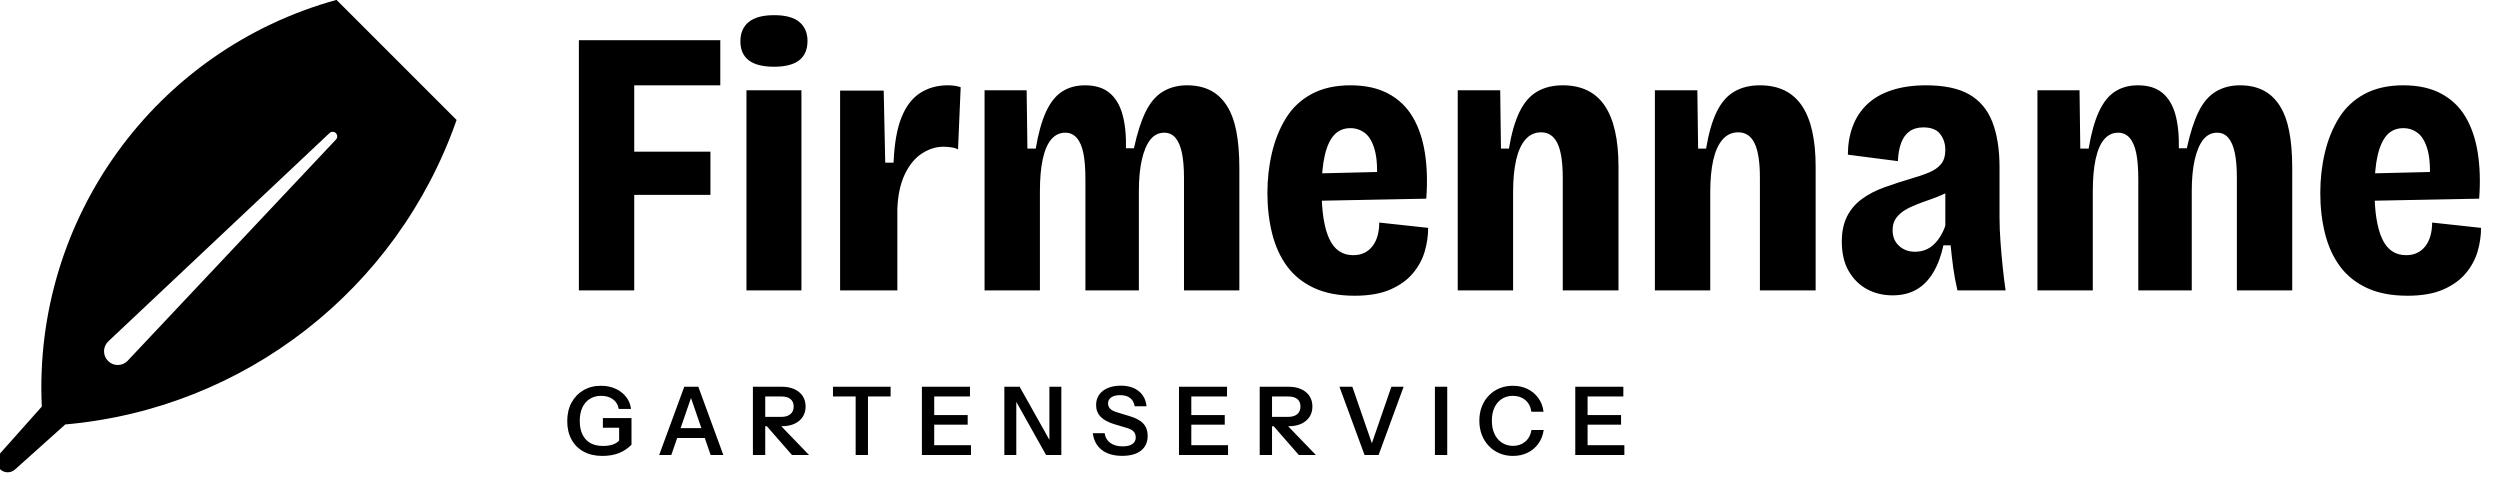
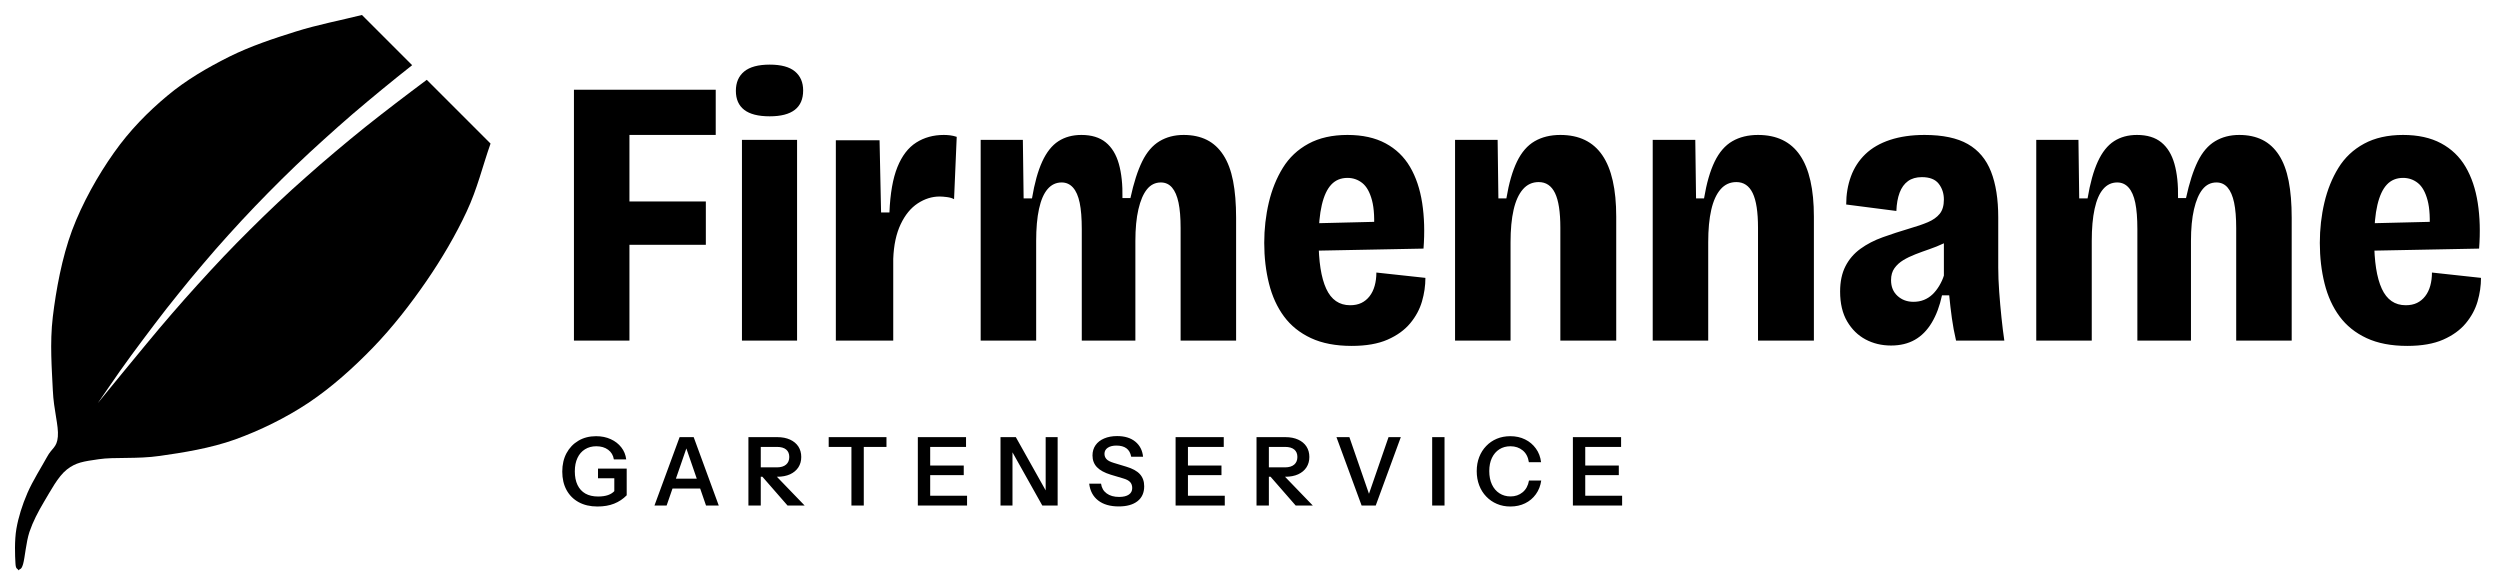
- <svg xmlns="http://www.w3.org/2000/svg" viewBox="0 0 659.38 126" width="659.38" height="126" role="img" aria-label="Firmenname Gartenservice">
-   <g transform="translate(0 4)">
-     <path fill="#000" fill-rule="evenodd" transform="translate(-17.53 -19.41) scale(2.41)" d="M8.959 57.738L14.416 52.846A50 50 0 0 0 57.243 19.523L44.102 6.382A44 44 0 0 0 11.849 50.889L7.262 56.041A1.2 1.2 0 0 0 8.959 57.738ZM21.221 45.901L44.034 21.674A0.5 0.5 0 0 0 43.326 20.966L19.099 43.779A1.5 1.5 0 0 0 21.221 45.901Z" />
-     <path fill="#000" transform="translate(146.68 72.6)" d="M6 0V-66H20.6V0ZM12.6 -25.2V-36.6H40.7V-25.2ZM12.6 -54.1V-66H43.3V-54.1ZM50.2 0V-52.8H64.7V0ZM57.5 -59Q53 -59 50.8 -60.7Q48.6 -62.4 48.6 -65.7Q48.6 -69 50.8 -70.8Q53 -72.6 57.5 -72.6Q62 -72.6 64.15 -70.8Q66.3 -69 66.3 -65.8Q66.3 -62.4 64.1 -60.7Q61.9 -59 57.5 -59ZM74.9 0V-28.2V-52.7H86.4L86.8 -33.7H89Q89.3 -41.2 91.1 -45.65Q92.9 -50.1 96.05 -52.1Q99.2 -54.1 103.3 -54.1Q104.1 -54.1 104.95 -54Q105.8 -53.9 106.7 -53.6L106 -37.2Q105.3 -37.6 104.15 -37.75Q103 -37.9 102.2 -37.9Q99.2 -37.9 96.45 -36.1Q93.7 -34.3 91.95 -30.6Q90.2 -26.9 90 -21.5V0ZM113 0V-34V-52.8H124.1L124.3 -37.4H126.5Q127.5 -43.4 129.2 -47.1Q130.9 -50.8 133.45 -52.45Q136 -54.1 139.5 -54.1Q143.5 -54.1 145.9 -52.15Q148.3 -50.2 149.35 -46.5Q150.4 -42.8 150.3 -37.5H152.4Q153.7 -43.5 155.5 -47.15Q157.3 -50.8 160.05 -52.45Q162.8 -54.1 166.4 -54.1Q169.9 -54.1 172.5 -52.8Q175.1 -51.5 176.85 -48.8Q178.6 -46.1 179.4 -42Q180.2 -37.9 180.2 -32.3V0H165.6V-29.6Q165.6 -33.7 165.05 -36.3Q164.5 -38.9 163.35 -40.25Q162.2 -41.6 160.4 -41.6Q158.2 -41.6 156.75 -39.8Q155.3 -38 154.5 -34.55Q153.7 -31.1 153.7 -26.2V0H139.6V-29.3Q139.6 -33.6 139.05 -36.25Q138.5 -38.9 137.3 -40.25Q136.1 -41.6 134.3 -41.6Q132.1 -41.6 130.6 -39.85Q129.1 -38.1 128.35 -34.65Q127.6 -31.2 127.6 -26.2V0ZM210.6 1.4Q204.3 1.4 199.9 -0.65Q195.5 -2.7 192.8 -6.35Q190.1 -10 188.85 -15Q187.6 -20 187.6 -25.7Q187.6 -31.2 188.8 -36.3Q190 -41.4 192.5 -45.45Q195 -49.5 199.25 -51.8Q203.5 -54.1 209.5 -54.1Q215.4 -54.1 219.5 -51.9Q223.6 -49.7 225.95 -45.7Q228.3 -41.7 229.15 -36.2Q230 -30.7 229.5 -24.2L198.5 -23.6V-30.8L219.1 -31.3L216.4 -28.2Q216.8 -33.7 215.95 -36.9Q215.1 -40.1 213.4 -41.45Q211.7 -42.8 209.5 -42.8Q206.9 -42.8 205.25 -41.05Q203.6 -39.3 202.75 -35.7Q201.9 -32.1 201.9 -26.5Q201.9 -18 203.9 -13.65Q205.9 -9.3 210.2 -9.3Q211.9 -9.3 213.15 -9.9Q214.4 -10.5 215.3 -11.65Q216.2 -12.8 216.65 -14.4Q217.1 -16 217.1 -17.9L230 -16.5Q230 -13.4 229.1 -10.3Q228.2 -7.2 226 -4.55Q223.8 -1.9 220.05 -0.25Q216.3 1.4 210.6 1.4ZM237.8 0V-33V-52.8H249L249.2 -37.4H251.3Q252.3 -43.4 254.1 -47.1Q255.9 -50.8 258.75 -52.45Q261.6 -54.1 265.5 -54.1Q272.9 -54.1 276.55 -48.75Q280.2 -43.4 280.2 -32.6V0H265.5V-29.7Q265.5 -35.9 264.1 -38.8Q262.7 -41.7 259.8 -41.7Q257.3 -41.7 255.65 -39.8Q254 -37.9 253.2 -34.4Q252.4 -30.9 252.4 -25.9V0ZM289.8 0V-33V-52.8H301L301.2 -37.4H303.3Q304.3 -43.4 306.1 -47.1Q307.9 -50.8 310.75 -52.45Q313.6 -54.1 317.5 -54.1Q324.9 -54.1 328.55 -48.75Q332.2 -43.4 332.2 -32.6V0H317.5V-29.7Q317.5 -35.9 316.1 -38.8Q314.7 -41.7 311.8 -41.7Q309.3 -41.7 307.65 -39.8Q306 -37.9 305.2 -34.4Q304.4 -30.9 304.4 -25.9V0ZM352.5 1.3Q348.8 1.3 345.8 -0.3Q342.8 -1.9 340.95 -5.05Q339.1 -8.2 339.1 -12.9Q339.1 -16.8 340.5 -19.55Q341.9 -22.3 344.45 -24.15Q347 -26 350.35 -27.2Q353.7 -28.4 357.4 -29.5Q360.2 -30.3 362.2 -31.15Q364.2 -32 365.3 -33.35Q366.4 -34.7 366.4 -37.1Q366.4 -39.5 365.05 -41.25Q363.7 -43 360.6 -43Q358.4 -43 356.95 -41.95Q355.5 -40.9 354.75 -38.9Q354 -36.9 353.9 -34.1L340.7 -35.8Q340.7 -39.8 341.95 -43.2Q343.2 -46.6 345.75 -49.05Q348.3 -51.5 352.25 -52.8Q356.2 -54.1 361.3 -54.1Q368.5 -54.1 372.7 -51.7Q376.9 -49.3 378.8 -44.45Q380.7 -39.6 380.7 -32.4V-19.2Q380.7 -16.3 380.95 -12.85Q381.2 -9.4 381.55 -6.05Q381.9 -2.7 382.3 0H369.6Q368.9 -3 368.5 -5.9Q368.1 -8.8 367.8 -11.9H365.9Q365 -7.7 363.2 -4.7Q361.4 -1.7 358.75 -0.2Q356.1 1.3 352.5 1.3ZM358.4 -10.2Q359.9 -10.2 361.15 -10.7Q362.4 -11.2 363.4 -12.15Q364.4 -13.1 365.2 -14.45Q366 -15.8 366.4 -17.1V-28.3L369.5 -27.6Q368.1 -26.4 366.3 -25.55Q364.5 -24.7 362.6 -24.05Q360.7 -23.4 358.9 -22.7Q357.1 -22 355.7 -21.15Q354.3 -20.3 353.4 -19.05Q352.5 -17.8 352.5 -15.9Q352.5 -13.3 354.2 -11.75Q355.9 -10.2 358.4 -10.2ZM390.7 0V-34V-52.8H401.8L402 -37.4H404.2Q405.2 -43.4 406.9 -47.1Q408.6 -50.8 411.15 -52.45Q413.7 -54.1 417.2 -54.1Q421.2 -54.1 423.6 -52.15Q426 -50.2 427.05 -46.5Q428.1 -42.8 428 -37.5H430.1Q431.4 -43.5 433.2 -47.15Q435 -50.8 437.75 -52.45Q440.5 -54.1 444.1 -54.1Q447.6 -54.1 450.2 -52.8Q452.8 -51.5 454.55 -48.8Q456.3 -46.1 457.1 -42Q457.9 -37.9 457.9 -32.3V0H443.3V-29.6Q443.3 -33.7 442.75 -36.3Q442.2 -38.9 441.05 -40.25Q439.9 -41.6 438.1 -41.6Q435.9 -41.6 434.45 -39.8Q433 -38 432.2 -34.55Q431.4 -31.1 431.4 -26.2V0H417.3V-29.3Q417.3 -33.6 416.75 -36.25Q416.2 -38.9 415 -40.25Q413.8 -41.6 412 -41.6Q409.8 -41.6 408.3 -39.85Q406.8 -38.1 406.05 -34.65Q405.3 -31.2 405.3 -26.2V0ZM488.3 1.4Q482 1.4 477.6 -0.65Q473.2 -2.7 470.5 -6.35Q467.8 -10 466.55 -15Q465.3 -20 465.3 -25.7Q465.3 -31.2 466.5 -36.3Q467.7 -41.4 470.2 -45.45Q472.7 -49.5 476.95 -51.8Q481.2 -54.1 487.2 -54.1Q493.1 -54.1 497.2 -51.9Q501.3 -49.7 503.65 -45.7Q506 -41.7 506.85 -36.2Q507.7 -30.7 507.2 -24.2L476.2 -23.6V-30.8L496.8 -31.3L494.1 -28.2Q494.5 -33.7 493.65 -36.9Q492.8 -40.1 491.1 -41.45Q489.4 -42.8 487.2 -42.8Q484.6 -42.8 482.95 -41.05Q481.3 -39.3 480.45 -35.7Q479.6 -32.1 479.6 -26.5Q479.6 -18 481.6 -13.65Q483.6 -9.3 487.9 -9.3Q489.6 -9.3 490.85 -9.9Q492.1 -10.5 493 -11.65Q493.9 -12.8 494.35 -14.4Q494.8 -16 494.8 -17.9L507.7 -16.5Q507.7 -13.4 506.8 -10.3Q505.9 -7.2 503.7 -4.55Q501.5 -1.9 497.75 -0.25Q494 1.4 488.3 1.4Z" />
-     <path fill="#000" transform="translate(148.68 116)" d="M10.18 0.25Q7.33 0.25 5.25 -0.89Q3.18 -2.02 2.05 -4.09Q0.93 -6.15 0.93 -8.93Q0.93 -11.7 2.05 -13.79Q3.18 -15.88 5.18 -17.06Q7.18 -18.25 9.83 -18.25Q11.98 -18.25 13.69 -17.46Q15.4 -16.68 16.46 -15.31Q17.53 -13.95 17.75 -12.15H14.5Q14.25 -13.75 13 -14.68Q11.75 -15.6 9.88 -15.6Q8.18 -15.6 6.9 -14.8Q5.62 -14 4.93 -12.53Q4.23 -11.05 4.23 -9Q4.23 -6.9 4.94 -5.41Q5.65 -3.93 7.01 -3.15Q8.38 -2.38 10.35 -2.38Q11.88 -2.38 12.98 -2.76Q14.08 -3.15 14.75 -3.93L17.88 -2.7Q16.45 -1.25 14.57 -0.5Q12.7 0.25 10.18 0.25ZM14.62 -2.7V-7.95L15.4 -7.18H10.33V-9.73H17.88V-2.7ZM25.18 0 31.8 -18H34.6L28.38 0ZM38.75 0 32.55 -18H35.5L42.1 0ZM28.6 -7.08H38.45V-4.48H28.6ZM49.9 0V-18H57.5Q59.42 -18 60.85 -17.35Q62.27 -16.7 63.04 -15.53Q63.8 -14.35 63.8 -12.78Q63.8 -11.23 63.04 -10.05Q62.27 -8.88 60.85 -8.22Q59.42 -7.58 57.5 -7.58H52.45V-10.05H57.4Q58.97 -10.05 59.81 -10.78Q60.65 -11.5 60.65 -12.78Q60.65 -14.05 59.83 -14.74Q59 -15.43 57.4 -15.43H53.15V0ZM60.2 0 52.17 -9.2H55.82L64.7 0ZM77 0V-15.43H71.02V-18H86.22V-15.43H80.25V0ZM94.47 0V-18H97.72V0ZM96.02 0V-2.58H107.42V0ZM96.02 -8V-10.53H106.55V-8ZM96.02 -15.43V-18H107.15V-15.43ZM116.22 0V-18H120.25L129.02 -2.35L128.1 -2.12V-18H131.25V0H127.22L118.45 -15.65L119.37 -15.88V0ZM147.32 0.23Q143.92 0.23 141.91 -1.34Q139.9 -2.9 139.55 -5.75H142.67Q142.9 -4.1 144.15 -3.19Q145.4 -2.27 147.42 -2.27Q149.1 -2.27 149.99 -2.89Q150.87 -3.5 150.87 -4.6Q150.87 -5.58 150.32 -6.18Q149.77 -6.78 148.47 -7.15L145.22 -8.12Q142.75 -8.88 141.59 -10.1Q140.42 -11.33 140.42 -13.18Q140.42 -14.73 141.22 -15.88Q142.02 -17.03 143.49 -17.65Q144.95 -18.28 146.9 -18.28Q149.9 -18.28 151.69 -16.81Q153.47 -15.35 153.72 -12.85H150.6Q150.32 -14.35 149.35 -15.06Q148.37 -15.78 146.72 -15.78Q145.27 -15.78 144.42 -15.2Q143.57 -14.62 143.57 -13.62Q143.57 -12.8 144.09 -12.23Q144.6 -11.65 146 -11.23L149.3 -10.23Q151.77 -9.5 152.9 -8.25Q154.02 -7 154.02 -5.08Q154.02 -2.53 152.26 -1.15Q150.5 0.23 147.32 0.23ZM162.28 0V-18H165.53V0ZM163.82 0V-2.58H175.22V0ZM163.82 -8V-10.53H174.35V-8ZM163.82 -15.43V-18H174.95V-15.43ZM183.57 0V-18H191.17Q193.1 -18 194.52 -17.35Q195.95 -16.7 196.71 -15.53Q197.47 -14.35 197.47 -12.78Q197.47 -11.23 196.71 -10.05Q195.95 -8.88 194.52 -8.22Q193.1 -7.58 191.17 -7.58H186.12V-10.05H191.07Q192.65 -10.05 193.49 -10.78Q194.32 -11.5 194.32 -12.78Q194.32 -14.05 193.5 -14.74Q192.67 -15.43 191.07 -15.43H186.82V0ZM193.88 0 185.85 -9.2H189.5L198.38 0ZM211.22 0 204.6 -18H208L213.43 -2.3H212.88L218.3 -18H221.53L214.93 0ZM229.78 0V-18H233.03V0ZM250.35 0.25Q248.42 0.25 246.81 -0.44Q245.2 -1.12 244 -2.38Q242.8 -3.62 242.15 -5.33Q241.5 -7.03 241.5 -9.05Q241.5 -11.08 242.15 -12.75Q242.8 -14.43 243.99 -15.66Q245.17 -16.9 246.79 -17.58Q248.4 -18.25 250.35 -18.25Q252.5 -18.25 254.22 -17.4Q255.95 -16.55 257.06 -15.01Q258.18 -13.48 258.43 -11.4H255.22Q254.92 -13.43 253.6 -14.51Q252.27 -15.6 250.38 -15.6Q248.7 -15.6 247.45 -14.8Q246.2 -14 245.5 -12.54Q244.8 -11.08 244.8 -9.08Q244.8 -7.03 245.5 -5.54Q246.2 -4.05 247.47 -3.23Q248.75 -2.4 250.4 -2.4Q252.25 -2.4 253.57 -3.49Q254.9 -4.58 255.25 -6.58H258.47Q258.18 -4.53 257.06 -2.98Q255.95 -1.43 254.22 -0.59Q252.5 0.25 250.35 0.25ZM266.8 0V-18H270.05V0ZM268.35 0V-2.58H279.75V0ZM268.35 -8V-10.53H278.88V-8ZM268.35 -15.43V-18H279.48V-15.43Z" />
+ <svg xmlns="http://www.w3.org/2000/svg" viewBox="0 0 657.69 152" width="657.69" height="152" role="img" aria-label="Firmenname Gartenservice">
+   <g transform="translate(0 17)">
+     <g transform="translate(-23.42 -29.92) scale(2.81)">
+       <path fill="#000" d="M10.07 58C9.97 57.77 9.81 57.96 9.78 57.31C9.74 56.66 9.68 55.19 9.87 54.1C10.06 53.01 10.42 51.87 10.9 50.76C11.38 49.64 12.25 48.27 12.73 47.39C13.2 46.51 13.66 46.52 13.75 45.48C13.84 44.44 13.36 43.01 13.28 41.13C13.2 39.26 12.98 36.75 13.28 34.25C13.58 31.76 14.13 28.73 15.08 26.17C16.04 23.61 17.51 21 19 18.9C20.48 16.8 22.19 15.07 23.99 13.57C25.78 12.07 27.78 10.92 29.79 9.91C31.8 8.91 33.96 8.2 36.03 7.55C38.1 6.9 40.15 6.52 42.22 6L46.92 10.7C45.98 11.45 45.03 12.2 44.1 12.97C43.17 13.73 42.25 14.51 41.33 15.29C40.42 16.08 39.52 16.87 38.63 17.68C37.74 18.48 36.86 19.3 35.99 20.13C35.13 20.96 34.27 21.8 33.43 22.66C32.59 23.51 31.76 24.38 30.94 25.26C30.13 26.14 29.32 27.03 28.53 27.93C27.74 28.84 26.96 29.76 26.19 30.68C25.43 31.61 24.67 32.55 23.92 33.5C23.18 34.46 22.44 35.42 21.72 36.39C20.99 37.36 20.27 38.34 19.57 39.33C18.87 40.32 18.19 41.34 17.49 42.34L17.49 42.34C18.26 41.41 19.02 40.47 19.78 39.54C20.55 38.61 21.31 37.67 22.08 36.75C22.85 35.82 23.62 34.9 24.41 33.99C25.2 33.08 25.99 32.18 26.8 31.29C27.6 30.4 28.42 29.52 29.24 28.65C30.07 27.78 30.91 26.92 31.76 26.08C32.61 25.23 33.47 24.4 34.35 23.57C35.22 22.75 36.11 21.94 37.01 21.15C37.91 20.35 38.82 19.56 39.74 18.79C40.66 18.01 41.59 17.25 42.53 16.49C43.48 15.74 44.43 14.99 45.39 14.26C46.35 13.52 47.32 12.8 48.29 12.07L54.26 18.04C53.51 20.16 53.03 22.26 52.02 24.41C51.02 26.56 49.7 28.82 48.24 30.94C46.78 33.06 45.09 35.24 43.25 37.14C41.42 39.03 39.38 40.86 37.23 42.3C35.08 43.73 32.67 44.9 30.35 45.74C28.03 46.57 25.43 46.98 23.3 47.28C21.17 47.59 19.03 47.37 17.58 47.59C16.13 47.8 15.45 47.89 14.6 48.55C13.75 49.22 13.06 50.58 12.47 51.55C11.89 52.53 11.42 53.43 11.09 54.4C10.77 55.38 10.67 56.79 10.5 57.39C10.33 57.99 10.21 57.8 10.07 58Z" />
+     </g>
+     <path fill="#000" transform="translate(144.99 72.6)" d="M6 0V-66H20.6V0ZM12.6 -25.2V-36.6H40.7V-25.2ZM12.6 -54.1V-66H43.3V-54.1ZM50.2 0V-52.8H64.7V0ZM57.5 -59Q53 -59 50.8 -60.7Q48.6 -62.4 48.6 -65.7Q48.6 -69 50.8 -70.8Q53 -72.6 57.5 -72.6Q62 -72.6 64.15 -70.8Q66.3 -69 66.3 -65.8Q66.3 -62.4 64.1 -60.7Q61.9 -59 57.5 -59ZM74.9 0V-28.2V-52.7H86.4L86.8 -33.7H89Q89.3 -41.2 91.1 -45.65Q92.9 -50.1 96.05 -52.1Q99.2 -54.1 103.3 -54.1Q104.1 -54.1 104.95 -54Q105.8 -53.9 106.7 -53.6L106 -37.2Q105.3 -37.6 104.15 -37.75Q103 -37.9 102.2 -37.9Q99.2 -37.9 96.45 -36.1Q93.7 -34.3 91.95 -30.6Q90.2 -26.9 90 -21.5V0ZM113 0V-34V-52.8H124.1L124.3 -37.4H126.5Q127.5 -43.4 129.2 -47.1Q130.9 -50.8 133.45 -52.45Q136 -54.1 139.5 -54.1Q143.5 -54.1 145.9 -52.15Q148.3 -50.2 149.35 -46.5Q150.4 -42.8 150.3 -37.5H152.4Q153.7 -43.5 155.5 -47.15Q157.3 -50.8 160.05 -52.45Q162.8 -54.1 166.4 -54.1Q169.9 -54.1 172.5 -52.8Q175.1 -51.5 176.85 -48.8Q178.6 -46.1 179.4 -42Q180.2 -37.9 180.2 -32.3V0H165.6V-29.6Q165.6 -33.7 165.05 -36.3Q164.5 -38.9 163.35 -40.25Q162.2 -41.6 160.4 -41.6Q158.2 -41.6 156.75 -39.8Q155.3 -38 154.5 -34.55Q153.7 -31.1 153.7 -26.2V0H139.6V-29.3Q139.6 -33.6 139.05 -36.25Q138.5 -38.9 137.3 -40.25Q136.1 -41.6 134.3 -41.6Q132.1 -41.6 130.6 -39.85Q129.1 -38.1 128.35 -34.65Q127.6 -31.2 127.6 -26.2V0ZM210.6 1.4Q204.3 1.4 199.9 -0.65Q195.5 -2.7 192.8 -6.35Q190.1 -10 188.85 -15Q187.6 -20 187.6 -25.7Q187.6 -31.2 188.8 -36.3Q190 -41.4 192.5 -45.45Q195 -49.5 199.25 -51.8Q203.5 -54.1 209.5 -54.1Q215.4 -54.1 219.5 -51.9Q223.6 -49.7 225.95 -45.7Q228.3 -41.7 229.15 -36.2Q230 -30.7 229.5 -24.2L198.5 -23.6V-30.8L219.1 -31.3L216.4 -28.2Q216.8 -33.7 215.95 -36.9Q215.1 -40.1 213.4 -41.45Q211.7 -42.8 209.5 -42.8Q206.9 -42.8 205.25 -41.05Q203.6 -39.3 202.75 -35.7Q201.9 -32.1 201.9 -26.5Q201.9 -18 203.9 -13.65Q205.9 -9.3 210.2 -9.3Q211.9 -9.3 213.15 -9.9Q214.4 -10.5 215.3 -11.65Q216.2 -12.8 216.65 -14.4Q217.1 -16 217.1 -17.9L230 -16.5Q230 -13.4 229.1 -10.3Q228.2 -7.2 226 -4.55Q223.8 -1.9 220.05 -0.25Q216.3 1.4 210.6 1.4ZM237.8 0V-33V-52.8H249L249.2 -37.4H251.3Q252.3 -43.4 254.1 -47.1Q255.9 -50.8 258.75 -52.45Q261.6 -54.1 265.5 -54.1Q272.9 -54.1 276.55 -48.75Q280.2 -43.4 280.2 -32.6V0H265.5V-29.7Q265.5 -35.9 264.1 -38.8Q262.7 -41.7 259.8 -41.7Q257.3 -41.7 255.65 -39.8Q254 -37.9 253.2 -34.4Q252.4 -30.9 252.4 -25.9V0ZM289.8 0V-33V-52.8H301L301.2 -37.4H303.3Q304.3 -43.4 306.1 -47.1Q307.9 -50.8 310.75 -52.45Q313.6 -54.1 317.5 -54.1Q324.9 -54.1 328.55 -48.75Q332.2 -43.4 332.2 -32.6V0H317.5V-29.7Q317.5 -35.9 316.1 -38.8Q314.7 -41.7 311.8 -41.7Q309.3 -41.7 307.65 -39.8Q306 -37.9 305.2 -34.4Q304.4 -30.9 304.4 -25.9V0ZM352.5 1.3Q348.8 1.3 345.8 -0.3Q342.8 -1.9 340.95 -5.05Q339.1 -8.2 339.1 -12.9Q339.1 -16.8 340.5 -19.55Q341.9 -22.3 344.45 -24.15Q347 -26 350.35 -27.2Q353.7 -28.4 357.4 -29.5Q360.2 -30.3 362.2 -31.15Q364.2 -32 365.3 -33.35Q366.4 -34.7 366.4 -37.1Q366.4 -39.5 365.05 -41.25Q363.7 -43 360.6 -43Q358.4 -43 356.95 -41.95Q355.5 -40.9 354.75 -38.9Q354 -36.9 353.9 -34.1L340.7 -35.8Q340.7 -39.8 341.95 -43.2Q343.2 -46.6 345.75 -49.05Q348.3 -51.5 352.25 -52.8Q356.2 -54.1 361.3 -54.1Q368.5 -54.1 372.7 -51.7Q376.9 -49.3 378.8 -44.45Q380.7 -39.6 380.7 -32.4V-19.2Q380.7 -16.3 380.95 -12.85Q381.2 -9.4 381.55 -6.05Q381.9 -2.7 382.3 0H369.6Q368.9 -3 368.5 -5.9Q368.1 -8.8 367.8 -11.9H365.9Q365 -7.7 363.2 -4.7Q361.4 -1.7 358.75 -0.2Q356.1 1.3 352.5 1.3ZM358.4 -10.2Q359.9 -10.2 361.15 -10.7Q362.4 -11.2 363.4 -12.15Q364.4 -13.1 365.2 -14.45Q366 -15.8 366.4 -17.1V-28.3L369.5 -27.6Q368.1 -26.4 366.3 -25.55Q364.5 -24.7 362.6 -24.05Q360.7 -23.4 358.9 -22.7Q357.1 -22 355.7 -21.15Q354.3 -20.3 353.4 -19.05Q352.5 -17.8 352.5 -15.9Q352.5 -13.3 354.2 -11.75Q355.9 -10.2 358.4 -10.2ZM390.7 0V-34V-52.8H401.8L402 -37.4H404.2Q405.2 -43.4 406.9 -47.1Q408.6 -50.8 411.15 -52.45Q413.7 -54.1 417.2 -54.1Q421.2 -54.1 423.6 -52.15Q426 -50.2 427.05 -46.5Q428.1 -42.8 428 -37.5H430.1Q431.4 -43.5 433.2 -47.15Q435 -50.8 437.75 -52.45Q440.5 -54.1 444.1 -54.1Q447.6 -54.1 450.2 -52.8Q452.8 -51.5 454.55 -48.8Q456.3 -46.1 457.1 -42Q457.9 -37.9 457.9 -32.3V0H443.3V-29.6Q443.3 -33.7 442.75 -36.3Q442.2 -38.9 441.05 -40.25Q439.9 -41.6 438.1 -41.6Q435.9 -41.6 434.45 -39.8Q433 -38 432.2 -34.55Q431.4 -31.1 431.4 -26.2V0H417.3V-29.3Q417.3 -33.6 416.75 -36.25Q416.2 -38.9 415 -40.25Q413.8 -41.6 412 -41.6Q409.8 -41.6 408.3 -39.85Q406.8 -38.1 406.05 -34.65Q405.3 -31.2 405.3 -26.2V0ZM488.3 1.4Q482 1.4 477.6 -0.65Q473.2 -2.7 470.5 -6.35Q467.8 -10 466.55 -15Q465.3 -20 465.3 -25.7Q465.3 -31.2 466.5 -36.3Q467.7 -41.4 470.2 -45.45Q472.7 -49.5 476.95 -51.8Q481.2 -54.1 487.2 -54.1Q493.1 -54.1 497.2 -51.9Q501.3 -49.7 503.65 -45.7Q506 -41.7 506.85 -36.2Q507.7 -30.7 507.2 -24.2L476.2 -23.6V-30.8L496.8 -31.3L494.1 -28.2Q494.5 -33.7 493.65 -36.9Q492.8 -40.1 491.1 -41.45Q489.4 -42.8 487.2 -42.8Q484.6 -42.8 482.95 -41.05Q481.3 -39.3 480.45 -35.7Q479.6 -32.1 479.6 -26.5Q479.6 -18 481.6 -13.65Q483.6 -9.3 487.9 -9.3Q489.6 -9.3 490.85 -9.9Q492.1 -10.5 493 -11.65Q493.9 -12.8 494.35 -14.4Q494.8 -16 494.8 -17.9L507.7 -16.5Q507.7 -13.4 506.8 -10.3Q505.9 -7.2 503.7 -4.55Q501.5 -1.9 497.75 -0.25Q494 1.4 488.3 1.4Z" />
+     <path fill="#000" transform="translate(146.99 116)" d="M10.18 0.25Q7.33 0.25 5.25 -0.89Q3.18 -2.02 2.05 -4.09Q0.93 -6.15 0.93 -8.93Q0.93 -11.7 2.05 -13.79Q3.18 -15.88 5.18 -17.06Q7.18 -18.25 9.83 -18.25Q11.98 -18.25 13.69 -17.46Q15.4 -16.68 16.46 -15.31Q17.53 -13.95 17.75 -12.15H14.5Q14.25 -13.75 13 -14.68Q11.75 -15.6 9.88 -15.6Q8.18 -15.6 6.9 -14.8Q5.62 -14 4.93 -12.53Q4.23 -11.05 4.23 -9Q4.23 -6.9 4.94 -5.41Q5.65 -3.93 7.01 -3.15Q8.38 -2.38 10.35 -2.38Q11.88 -2.38 12.98 -2.76Q14.08 -3.15 14.75 -3.93L17.88 -2.7Q16.45 -1.25 14.57 -0.5Q12.7 0.25 10.18 0.25ZM14.62 -2.7V-7.95L15.4 -7.18H10.33V-9.73H17.88V-2.7ZM25.18 0 31.8 -18H34.6L28.38 0ZM38.75 0 32.55 -18H35.5L42.1 0ZM28.6 -7.08H38.45V-4.48H28.6ZM49.9 0V-18H57.5Q59.42 -18 60.85 -17.35Q62.27 -16.7 63.04 -15.53Q63.8 -14.35 63.8 -12.78Q63.8 -11.23 63.04 -10.05Q62.27 -8.88 60.85 -8.22Q59.42 -7.58 57.5 -7.58H52.45V-10.05H57.4Q58.97 -10.05 59.81 -10.78Q60.65 -11.5 60.65 -12.78Q60.65 -14.05 59.83 -14.74Q59 -15.43 57.4 -15.43H53.15V0ZM60.2 0 52.17 -9.2H55.82L64.7 0ZM77 0V-15.43H71.02V-18H86.22V-15.43H80.25V0ZM94.47 0V-18H97.72V0ZM96.02 0V-2.58H107.42V0ZM96.02 -8V-10.53H106.55V-8ZM96.02 -15.43V-18H107.15V-15.43ZM116.22 0V-18H120.25L129.02 -2.35L128.1 -2.12V-18H131.25V0H127.22L118.45 -15.65L119.37 -15.88V0ZM147.32 0.23Q143.92 0.23 141.91 -1.34Q139.9 -2.9 139.55 -5.75H142.67Q142.9 -4.1 144.15 -3.19Q145.4 -2.27 147.42 -2.27Q149.1 -2.27 149.99 -2.89Q150.87 -3.5 150.87 -4.6Q150.87 -5.58 150.32 -6.18Q149.77 -6.78 148.47 -7.15L145.22 -8.12Q142.75 -8.88 141.59 -10.1Q140.42 -11.33 140.42 -13.18Q140.42 -14.73 141.22 -15.88Q142.02 -17.03 143.49 -17.65Q144.95 -18.28 146.9 -18.28Q149.9 -18.28 151.69 -16.81Q153.47 -15.35 153.72 -12.85H150.6Q150.32 -14.35 149.35 -15.06Q148.37 -15.78 146.72 -15.78Q145.27 -15.78 144.42 -15.2Q143.57 -14.62 143.57 -13.62Q143.57 -12.8 144.09 -12.23Q144.6 -11.65 146 -11.23L149.3 -10.23Q151.77 -9.5 152.9 -8.25Q154.02 -7 154.02 -5.08Q154.02 -2.53 152.26 -1.15Q150.5 0.23 147.32 0.23ZM162.28 0V-18H165.53V0ZM163.82 0V-2.58H175.22V0ZM163.82 -8V-10.53H174.35V-8ZM163.82 -15.43V-18H174.95V-15.43ZM183.57 0V-18H191.17Q193.1 -18 194.52 -17.35Q195.95 -16.7 196.71 -15.53Q197.47 -14.35 197.47 -12.78Q197.47 -11.23 196.71 -10.05Q195.95 -8.88 194.52 -8.22Q193.1 -7.58 191.17 -7.58H186.12V-10.05H191.07Q192.65 -10.05 193.49 -10.78Q194.32 -11.5 194.32 -12.78Q194.32 -14.05 193.5 -14.74Q192.67 -15.43 191.07 -15.43H186.82V0ZM193.88 0 185.85 -9.2H189.5L198.38 0ZM211.22 0 204.6 -18H208L213.43 -2.3H212.88L218.3 -18H221.53L214.93 0ZM229.78 0V-18H233.03V0ZM250.35 0.25Q248.42 0.25 246.81 -0.44Q245.2 -1.12 244 -2.38Q242.8 -3.62 242.15 -5.33Q241.5 -7.03 241.5 -9.05Q241.5 -11.08 242.15 -12.75Q242.8 -14.43 243.99 -15.66Q245.17 -16.9 246.79 -17.58Q248.4 -18.25 250.35 -18.25Q252.5 -18.25 254.22 -17.4Q255.95 -16.55 257.06 -15.01Q258.18 -13.48 258.43 -11.4H255.22Q254.92 -13.43 253.6 -14.51Q252.27 -15.6 250.38 -15.6Q248.7 -15.6 247.45 -14.8Q246.2 -14 245.5 -12.54Q244.8 -11.08 244.8 -9.08Q244.8 -7.03 245.5 -5.54Q246.2 -4.05 247.47 -3.23Q248.75 -2.4 250.4 -2.4Q252.25 -2.4 253.57 -3.49Q254.9 -4.58 255.25 -6.58H258.47Q258.18 -4.53 257.06 -2.98Q255.95 -1.43 254.22 -0.59Q252.5 0.25 250.35 0.25ZM266.8 0V-18H270.05V0ZM268.35 0V-2.58H279.75V0ZM268.35 -8V-10.53H278.88V-8ZM268.35 -15.43V-18H279.48V-15.43Z" />
  </g>
</svg>
